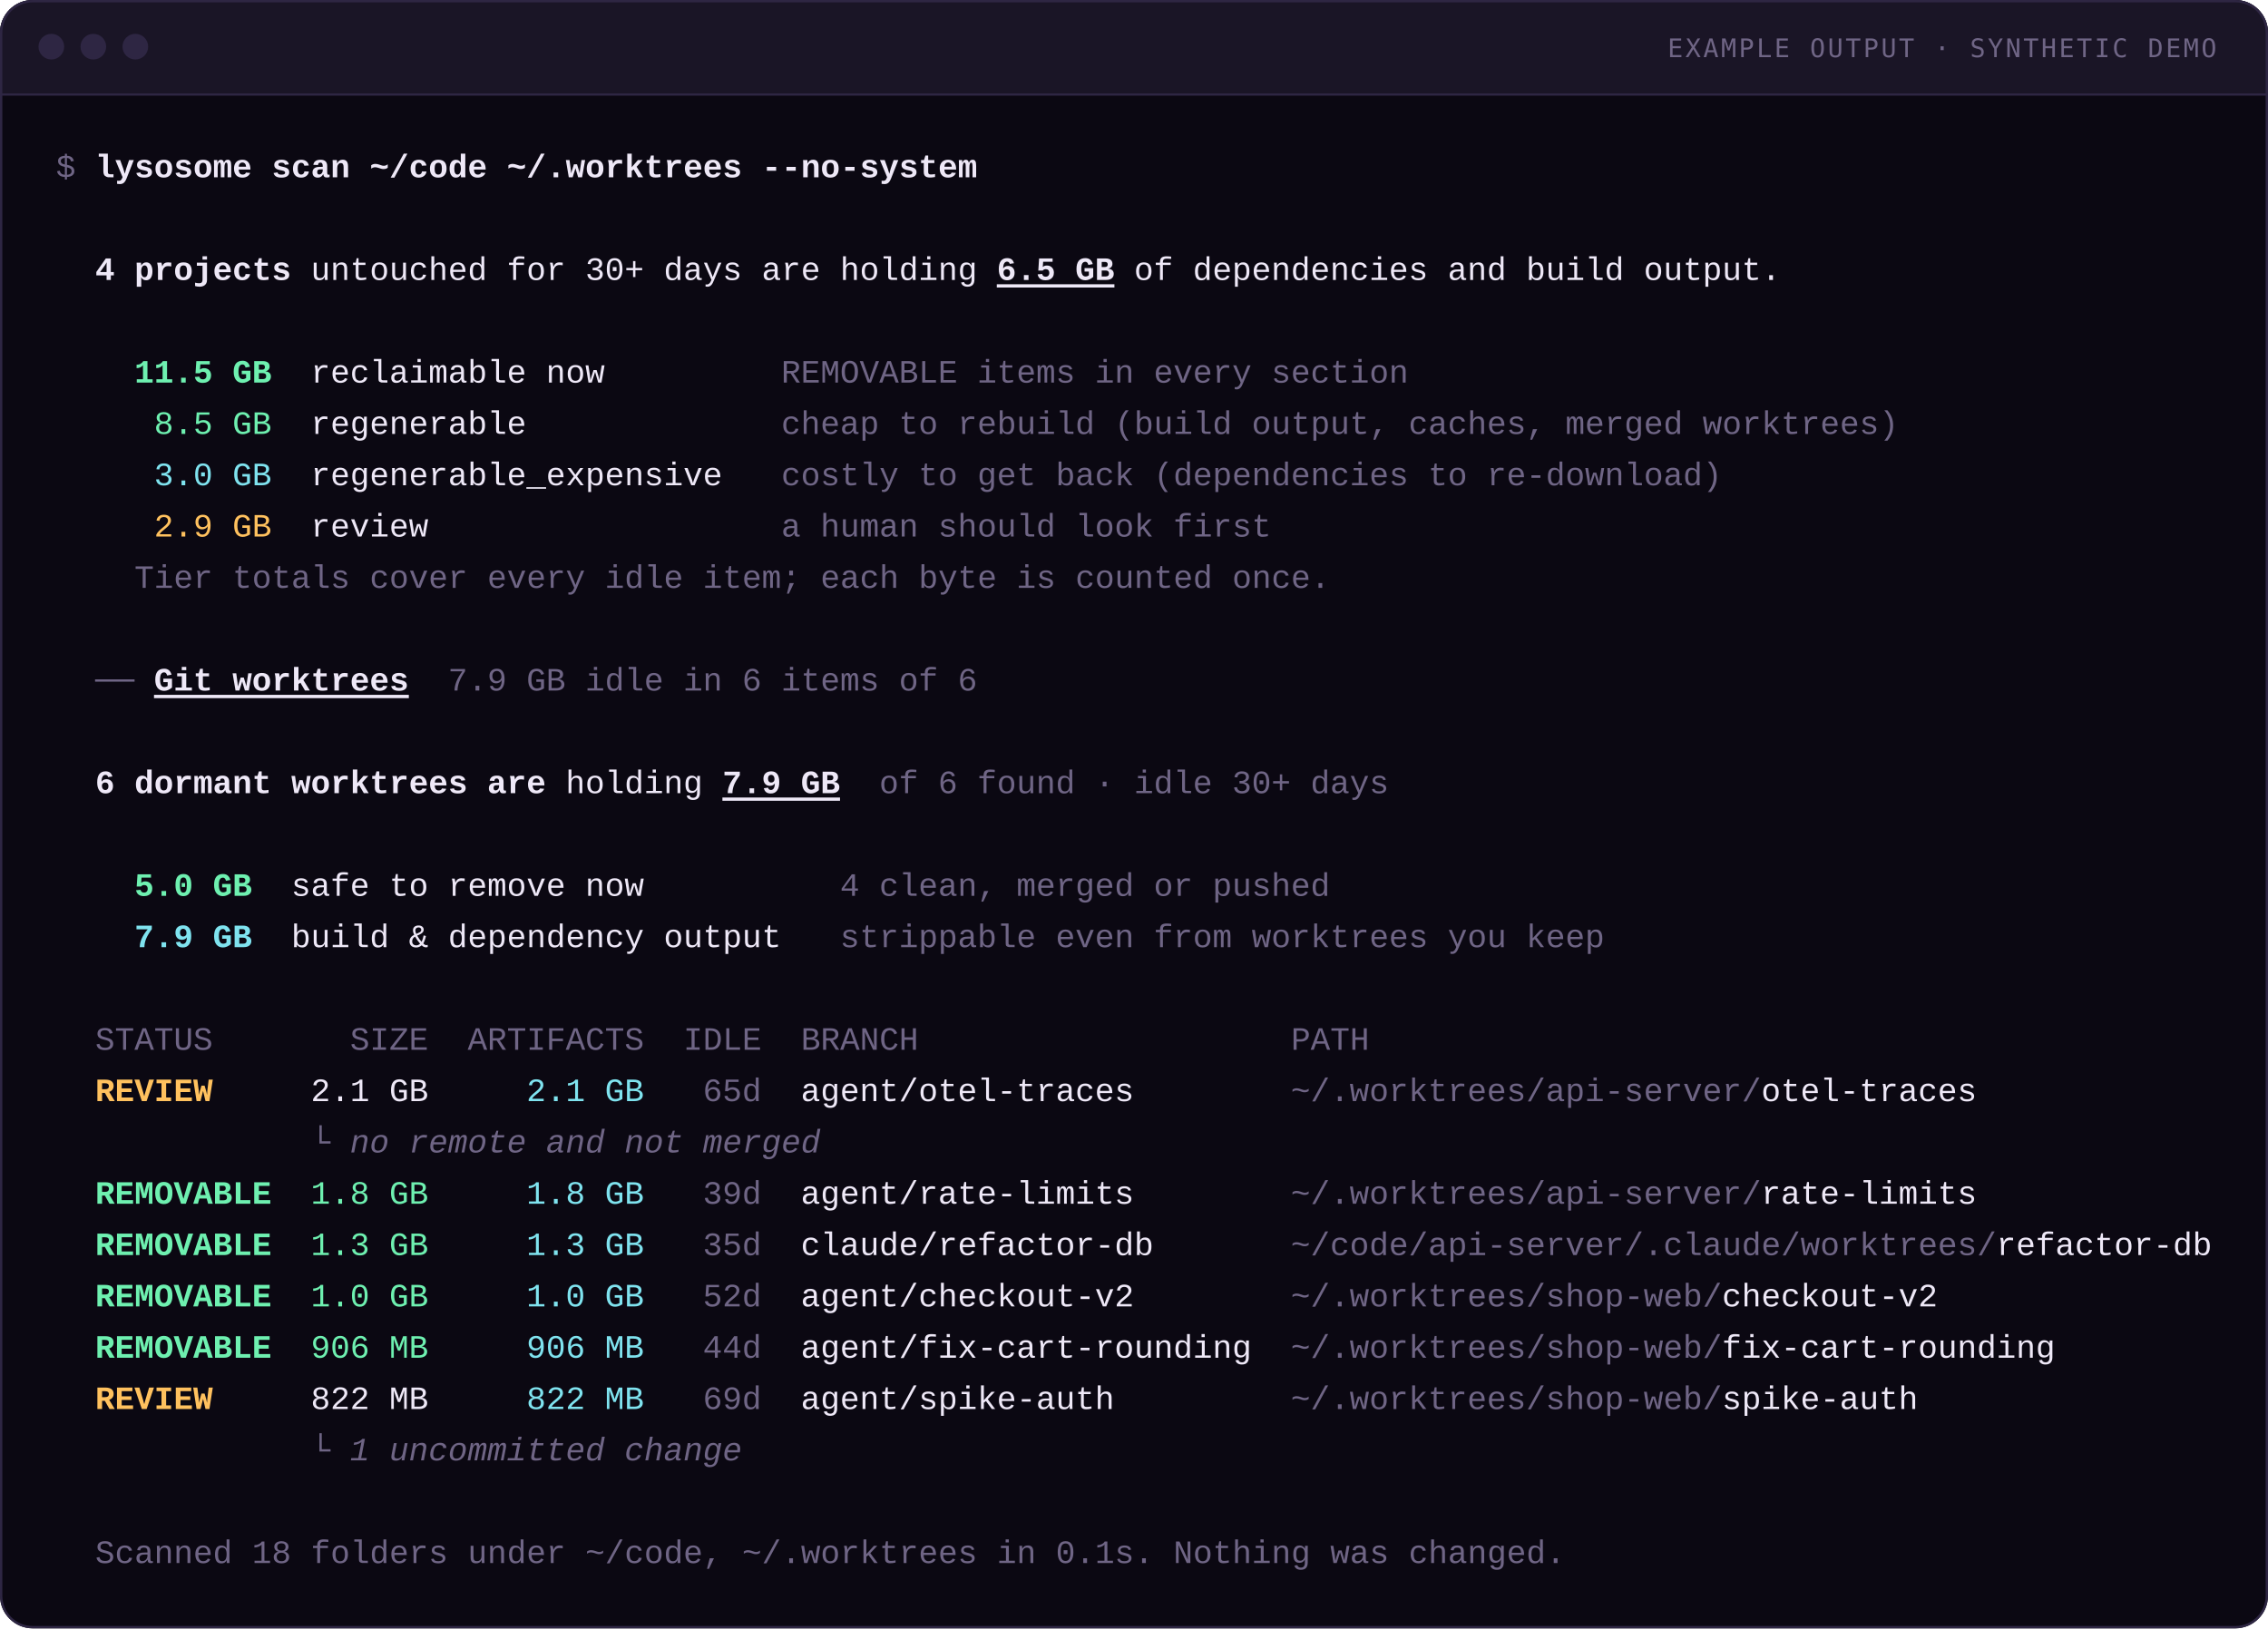
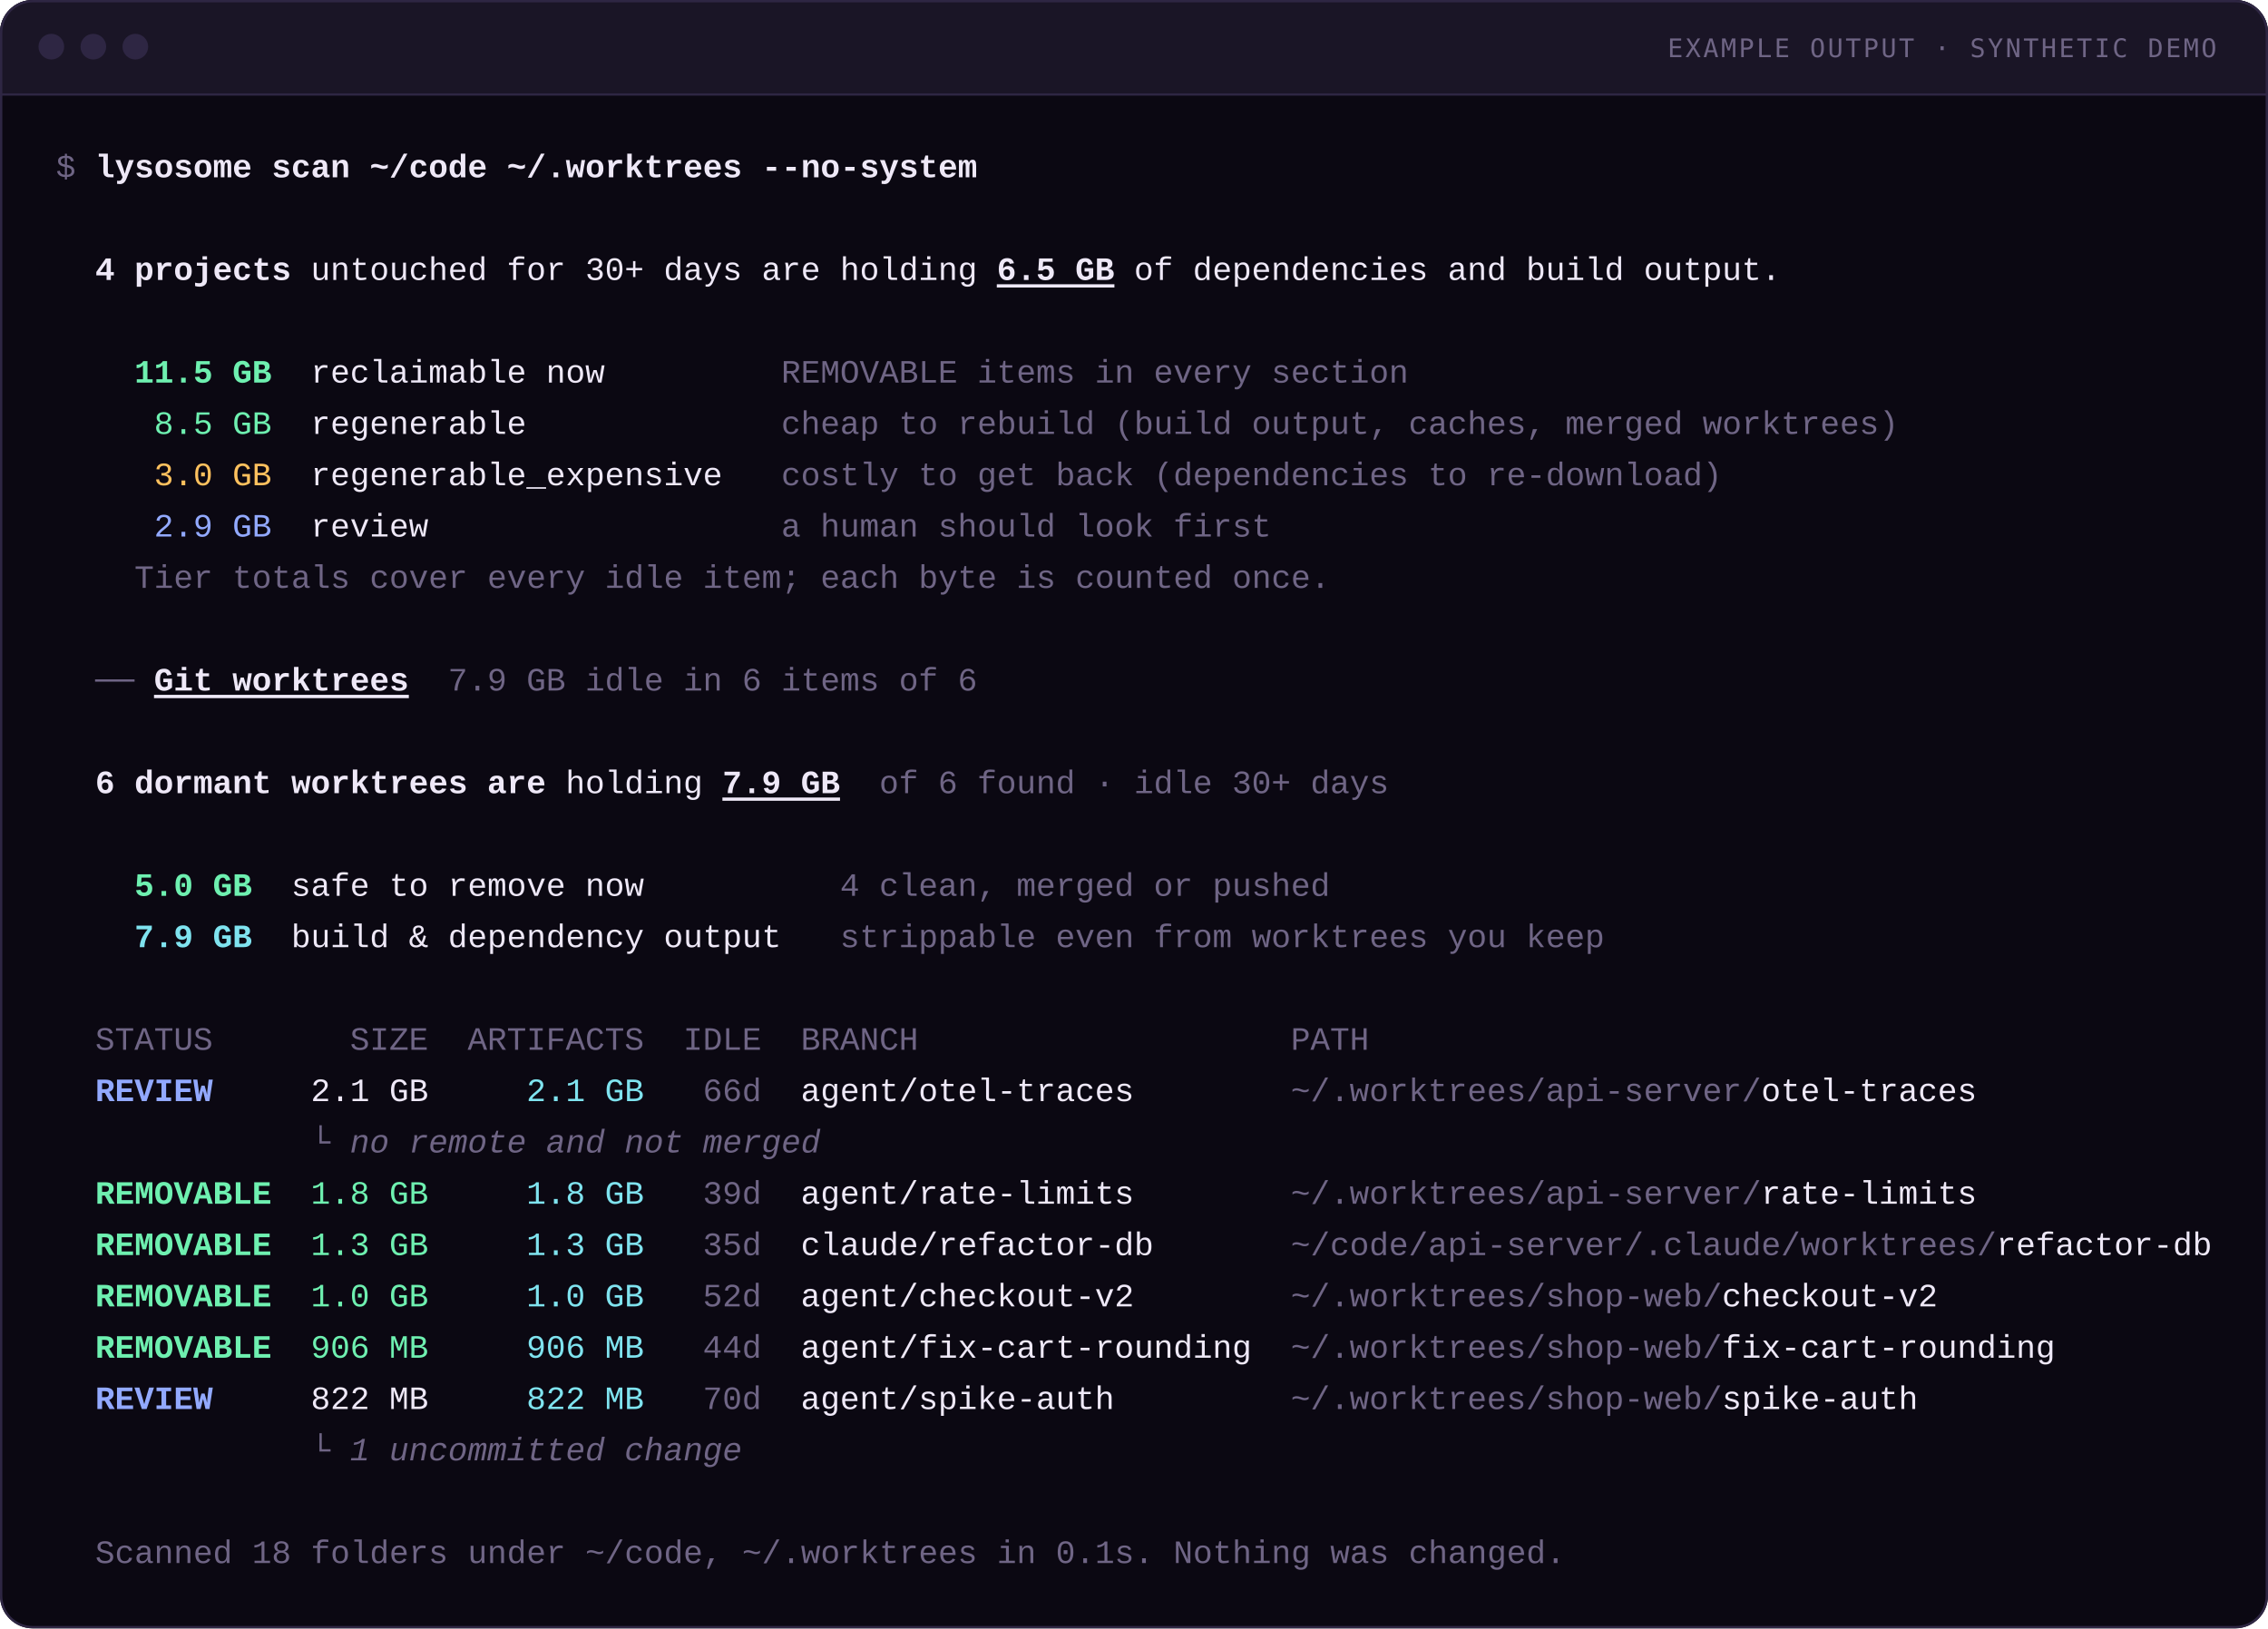
<svg xmlns="http://www.w3.org/2000/svg" width="972" height="698" viewBox="0 0 972 698" role="img" aria-label="example output · synthetic demo: terminal output">
  <rect width="972" height="698" rx="14" fill="#0b0812" />
  <path d="M14 0h944a14 14 0 0 1 14 14v26H0V14A14 14 0 0 1 14 0z" fill="#1a1526" />
  <path d="M0 40.5h972" stroke="#2e2643" />
  <rect x="0.5" y="0.5" width="971" height="697" rx="13.5" fill="none" stroke="#2e2643" />
  <circle cx="22" cy="20" r="5.5" fill="#2e2643" />
  <circle cx="40" cy="20" r="5.5" fill="#2e2643" />
  <circle cx="58" cy="20" r="5.5" fill="#2e2643" />
  <text x="950" y="24.5" text-anchor="end" font-family="'JetBrains Mono', ui-monospace, SFMono-Regular, Menlo, monospace" font-size="11" letter-spacing="1" fill="#6f6585">EXAMPLE OUTPUT · SYNTHETIC DEMO</text>
  <g font-family="'JetBrains Mono', ui-monospace, SFMono-Regular, Menlo, Consolas, 'Liberation Mono', monospace" font-size="14" fill="#eee8f7" xml:space="preserve">
    <text x="24.0" y="76" textLength="8.4" lengthAdjust="spacingAndGlyphs" fill="#6f6585">$</text>
    <text x="40.8" y="76" textLength="378.0" lengthAdjust="spacingAndGlyphs" font-weight="600">lysosome scan ~/code ~/.worktrees --no-system</text>
    <text x="40.8" y="120" textLength="84.0" lengthAdjust="spacingAndGlyphs" font-weight="700">4 projects</text>
    <text x="133.2" y="120" textLength="285.6" lengthAdjust="spacingAndGlyphs">untouched for 30+ days are holding</text>
    <text x="427.2" y="120" textLength="50.4" lengthAdjust="spacingAndGlyphs" font-weight="700" text-decoration="underline">6.5 GB</text>
    <text x="486.0" y="120" textLength="277.2" lengthAdjust="spacingAndGlyphs">of dependencies and build output.</text>
    <text x="57.6" y="164" textLength="58.8" lengthAdjust="spacingAndGlyphs" fill="#6ef0b0" font-weight="700">11.5 GB</text>
    <text x="133.2" y="164" textLength="126.0" lengthAdjust="spacingAndGlyphs">reclaimable now</text>
    <text x="334.8" y="164" textLength="268.8" lengthAdjust="spacingAndGlyphs" fill="#6f6585">REMOVABLE items in every section</text>
    <text x="66.0" y="186" textLength="50.4" lengthAdjust="spacingAndGlyphs" fill="#6ef0b0">8.5 GB</text>
    <text x="133.2" y="186" textLength="92.4" lengthAdjust="spacingAndGlyphs">regenerable</text>
    <text x="334.8" y="186" textLength="478.8" lengthAdjust="spacingAndGlyphs" fill="#6f6585">cheap to rebuild (build output, caches, merged worktrees)</text>
-     <text x="66.0" y="208" textLength="50.4" lengthAdjust="spacingAndGlyphs" fill="#7fe3ef">3.0 GB</text>
+     <text x="66.0" y="208" textLength="50.4" lengthAdjust="spacingAndGlyphs" fill="#ffc15e">3.0 GB</text>
    <text x="133.2" y="208" textLength="176.4" lengthAdjust="spacingAndGlyphs">regenerable_expensive</text>
    <text x="334.8" y="208" textLength="403.2" lengthAdjust="spacingAndGlyphs" fill="#6f6585">costly to get back (dependencies to re-download)</text>
-     <text x="66.0" y="230" textLength="50.4" lengthAdjust="spacingAndGlyphs" fill="#ffc15e">2.9 GB</text>
+     <text x="66.0" y="230" textLength="50.4" lengthAdjust="spacingAndGlyphs" fill="#92a9ff">2.9 GB</text>
    <text x="133.2" y="230" textLength="50.4" lengthAdjust="spacingAndGlyphs">review</text>
    <text x="334.8" y="230" textLength="210.0" lengthAdjust="spacingAndGlyphs" fill="#6f6585">a human should look first</text>
    <text x="57.6" y="252" textLength="512.4" lengthAdjust="spacingAndGlyphs" fill="#6f6585">Tier totals cover every idle item; each byte is counted once.</text>
    <text x="40.8" y="296" textLength="16.8" lengthAdjust="spacingAndGlyphs" fill="#6f6585">──</text>
    <text x="66.0" y="296" textLength="109.2" lengthAdjust="spacingAndGlyphs" font-weight="700" text-decoration="underline">Git worktrees</text>
    <text x="192.0" y="296" textLength="226.8" lengthAdjust="spacingAndGlyphs" fill="#6f6585">7.9 GB idle in 6 items of 6</text>
    <text x="40.8" y="340" textLength="159.6" lengthAdjust="spacingAndGlyphs" font-weight="700">6 dormant worktrees</text>
    <text x="208.8" y="340" textLength="25.2" lengthAdjust="spacingAndGlyphs" font-weight="700">are</text>
    <text x="242.4" y="340" textLength="58.8" lengthAdjust="spacingAndGlyphs">holding</text>
    <text x="309.6" y="340" textLength="50.4" lengthAdjust="spacingAndGlyphs" font-weight="700" text-decoration="underline">7.9 GB</text>
    <text x="376.8" y="340" textLength="218.4" lengthAdjust="spacingAndGlyphs" fill="#6f6585">of 6 found · idle 30+ days</text>
    <text x="57.6" y="384" textLength="50.4" lengthAdjust="spacingAndGlyphs" fill="#6ef0b0" font-weight="700">5.0 GB</text>
    <text x="124.8" y="384" textLength="151.2" lengthAdjust="spacingAndGlyphs">safe to remove now</text>
    <text x="360.0" y="384" textLength="210.0" lengthAdjust="spacingAndGlyphs" fill="#6f6585">4 clean, merged or pushed</text>
    <text x="57.6" y="406" textLength="50.4" lengthAdjust="spacingAndGlyphs" fill="#7fe3ef" font-weight="700">7.9 GB</text>
    <text x="124.8" y="406" textLength="210.0" lengthAdjust="spacingAndGlyphs">build &amp; dependency output</text>
    <text x="360.0" y="406" textLength="327.6" lengthAdjust="spacingAndGlyphs" fill="#6f6585">strippable even from worktrees you keep</text>
-     <text x="40.8" y="450" textLength="546.0" lengthAdjust="spacingAndGlyphs" fill="#6f6585">STATUS       SIZE  ARTIFACTS  IDLE  BRANCH                   PATH</text>
-     <text x="40.8" y="472" textLength="50.4" lengthAdjust="spacingAndGlyphs" fill="#ffc15e" font-weight="700">REVIEW</text>
+     <text x="40.8" y="450" textLength="50.4" lengthAdjust="spacingAndGlyphs" fill="#6f6585">STATUS</text>
+     <text x="150.0" y="450" textLength="33.6" lengthAdjust="spacingAndGlyphs" fill="#6f6585">SIZE</text>
+     <text x="200.4" y="450" textLength="75.6" lengthAdjust="spacingAndGlyphs" fill="#6f6585">ARTIFACTS</text>
+     <text x="292.8" y="450" textLength="33.6" lengthAdjust="spacingAndGlyphs" fill="#6f6585">IDLE</text>
+     <text x="343.2" y="450" textLength="50.4" lengthAdjust="spacingAndGlyphs" fill="#6f6585">BRANCH</text>
+     <text x="553.2" y="450" textLength="33.6" lengthAdjust="spacingAndGlyphs" fill="#6f6585">PATH</text>
+     <text x="40.8" y="472" textLength="50.4" lengthAdjust="spacingAndGlyphs" fill="#92a9ff" font-weight="700">REVIEW</text>
    <text x="133.2" y="472" textLength="50.4" lengthAdjust="spacingAndGlyphs">2.1 GB</text>
    <text x="225.6" y="472" textLength="50.4" lengthAdjust="spacingAndGlyphs" fill="#7fe3ef">2.1 GB</text>
-     <text x="301.2" y="472" textLength="25.2" lengthAdjust="spacingAndGlyphs" fill="#6f6585">65d</text>
+     <text x="301.2" y="472" textLength="25.2" lengthAdjust="spacingAndGlyphs" fill="#6f6585">66d</text>
    <text x="343.2" y="472" textLength="142.8" lengthAdjust="spacingAndGlyphs">agent/otel-traces</text>
    <text x="553.2" y="472" textLength="201.6" lengthAdjust="spacingAndGlyphs" fill="#6f6585">~/.worktrees/api-server/</text>
    <text x="754.8" y="472" textLength="92.4" lengthAdjust="spacingAndGlyphs">otel-traces</text>
    <text x="133.2" y="494" textLength="218.4" lengthAdjust="spacingAndGlyphs" fill="#6f6585" font-style="italic">└ no remote and not merged</text>
    <text x="40.8" y="516" textLength="75.6" lengthAdjust="spacingAndGlyphs" fill="#6ef0b0" font-weight="700">REMOVABLE</text>
    <text x="133.2" y="516" textLength="50.4" lengthAdjust="spacingAndGlyphs" fill="#6ef0b0">1.8 GB</text>
    <text x="225.6" y="516" textLength="50.4" lengthAdjust="spacingAndGlyphs" fill="#7fe3ef">1.8 GB</text>
    <text x="301.2" y="516" textLength="25.2" lengthAdjust="spacingAndGlyphs" fill="#6f6585">39d</text>
    <text x="343.2" y="516" textLength="142.8" lengthAdjust="spacingAndGlyphs">agent/rate-limits</text>
    <text x="553.2" y="516" textLength="201.6" lengthAdjust="spacingAndGlyphs" fill="#6f6585">~/.worktrees/api-server/</text>
    <text x="754.8" y="516" textLength="92.4" lengthAdjust="spacingAndGlyphs">rate-limits</text>
    <text x="40.8" y="538" textLength="75.6" lengthAdjust="spacingAndGlyphs" fill="#6ef0b0" font-weight="700">REMOVABLE</text>
    <text x="133.2" y="538" textLength="50.4" lengthAdjust="spacingAndGlyphs" fill="#6ef0b0">1.3 GB</text>
    <text x="225.6" y="538" textLength="50.4" lengthAdjust="spacingAndGlyphs" fill="#7fe3ef">1.3 GB</text>
    <text x="301.2" y="538" textLength="25.2" lengthAdjust="spacingAndGlyphs" fill="#6f6585">35d</text>
    <text x="343.2" y="538" textLength="151.2" lengthAdjust="spacingAndGlyphs">claude/refactor-db</text>
    <text x="553.2" y="538" textLength="302.4" lengthAdjust="spacingAndGlyphs" fill="#6f6585">~/code/api-server/.claude/worktrees/</text>
    <text x="855.6" y="538" textLength="92.4" lengthAdjust="spacingAndGlyphs">refactor-db</text>
    <text x="40.8" y="560" textLength="75.6" lengthAdjust="spacingAndGlyphs" fill="#6ef0b0" font-weight="700">REMOVABLE</text>
    <text x="133.2" y="560" textLength="50.4" lengthAdjust="spacingAndGlyphs" fill="#6ef0b0">1.0 GB</text>
    <text x="225.6" y="560" textLength="50.4" lengthAdjust="spacingAndGlyphs" fill="#7fe3ef">1.0 GB</text>
    <text x="301.2" y="560" textLength="25.2" lengthAdjust="spacingAndGlyphs" fill="#6f6585">52d</text>
    <text x="343.2" y="560" textLength="142.8" lengthAdjust="spacingAndGlyphs">agent/checkout-v2</text>
    <text x="553.2" y="560" textLength="184.8" lengthAdjust="spacingAndGlyphs" fill="#6f6585">~/.worktrees/shop-web/</text>
    <text x="738.0" y="560" textLength="92.4" lengthAdjust="spacingAndGlyphs">checkout-v2</text>
    <text x="40.8" y="582" textLength="75.6" lengthAdjust="spacingAndGlyphs" fill="#6ef0b0" font-weight="700">REMOVABLE</text>
    <text x="133.2" y="582" textLength="50.4" lengthAdjust="spacingAndGlyphs" fill="#6ef0b0">906 MB</text>
    <text x="225.6" y="582" textLength="50.4" lengthAdjust="spacingAndGlyphs" fill="#7fe3ef">906 MB</text>
    <text x="301.2" y="582" textLength="25.2" lengthAdjust="spacingAndGlyphs" fill="#6f6585">44d</text>
    <text x="343.2" y="582" textLength="193.2" lengthAdjust="spacingAndGlyphs">agent/fix-cart-rounding</text>
    <text x="553.2" y="582" textLength="184.8" lengthAdjust="spacingAndGlyphs" fill="#6f6585">~/.worktrees/shop-web/</text>
    <text x="738.0" y="582" textLength="142.8" lengthAdjust="spacingAndGlyphs">fix-cart-rounding</text>
-     <text x="40.8" y="604" textLength="50.4" lengthAdjust="spacingAndGlyphs" fill="#ffc15e" font-weight="700">REVIEW</text>
+     <text x="40.8" y="604" textLength="50.4" lengthAdjust="spacingAndGlyphs" fill="#92a9ff" font-weight="700">REVIEW</text>
    <text x="133.2" y="604" textLength="50.4" lengthAdjust="spacingAndGlyphs">822 MB</text>
    <text x="225.6" y="604" textLength="50.4" lengthAdjust="spacingAndGlyphs" fill="#7fe3ef">822 MB</text>
-     <text x="301.2" y="604" textLength="25.2" lengthAdjust="spacingAndGlyphs" fill="#6f6585">69d</text>
+     <text x="301.2" y="604" textLength="25.2" lengthAdjust="spacingAndGlyphs" fill="#6f6585">70d</text>
    <text x="343.2" y="604" textLength="134.4" lengthAdjust="spacingAndGlyphs">agent/spike-auth</text>
    <text x="553.2" y="604" textLength="184.8" lengthAdjust="spacingAndGlyphs" fill="#6f6585">~/.worktrees/shop-web/</text>
    <text x="738.0" y="604" textLength="84.0" lengthAdjust="spacingAndGlyphs">spike-auth</text>
    <text x="133.2" y="626" textLength="184.8" lengthAdjust="spacingAndGlyphs" fill="#6f6585" font-style="italic">└ 1 uncommitted change</text>
    <text x="40.8" y="670" textLength="630.0" lengthAdjust="spacingAndGlyphs" fill="#6f6585">Scanned 18 folders under ~/code, ~/.worktrees in 0.1s. Nothing was changed.</text>
  </g>
</svg>
